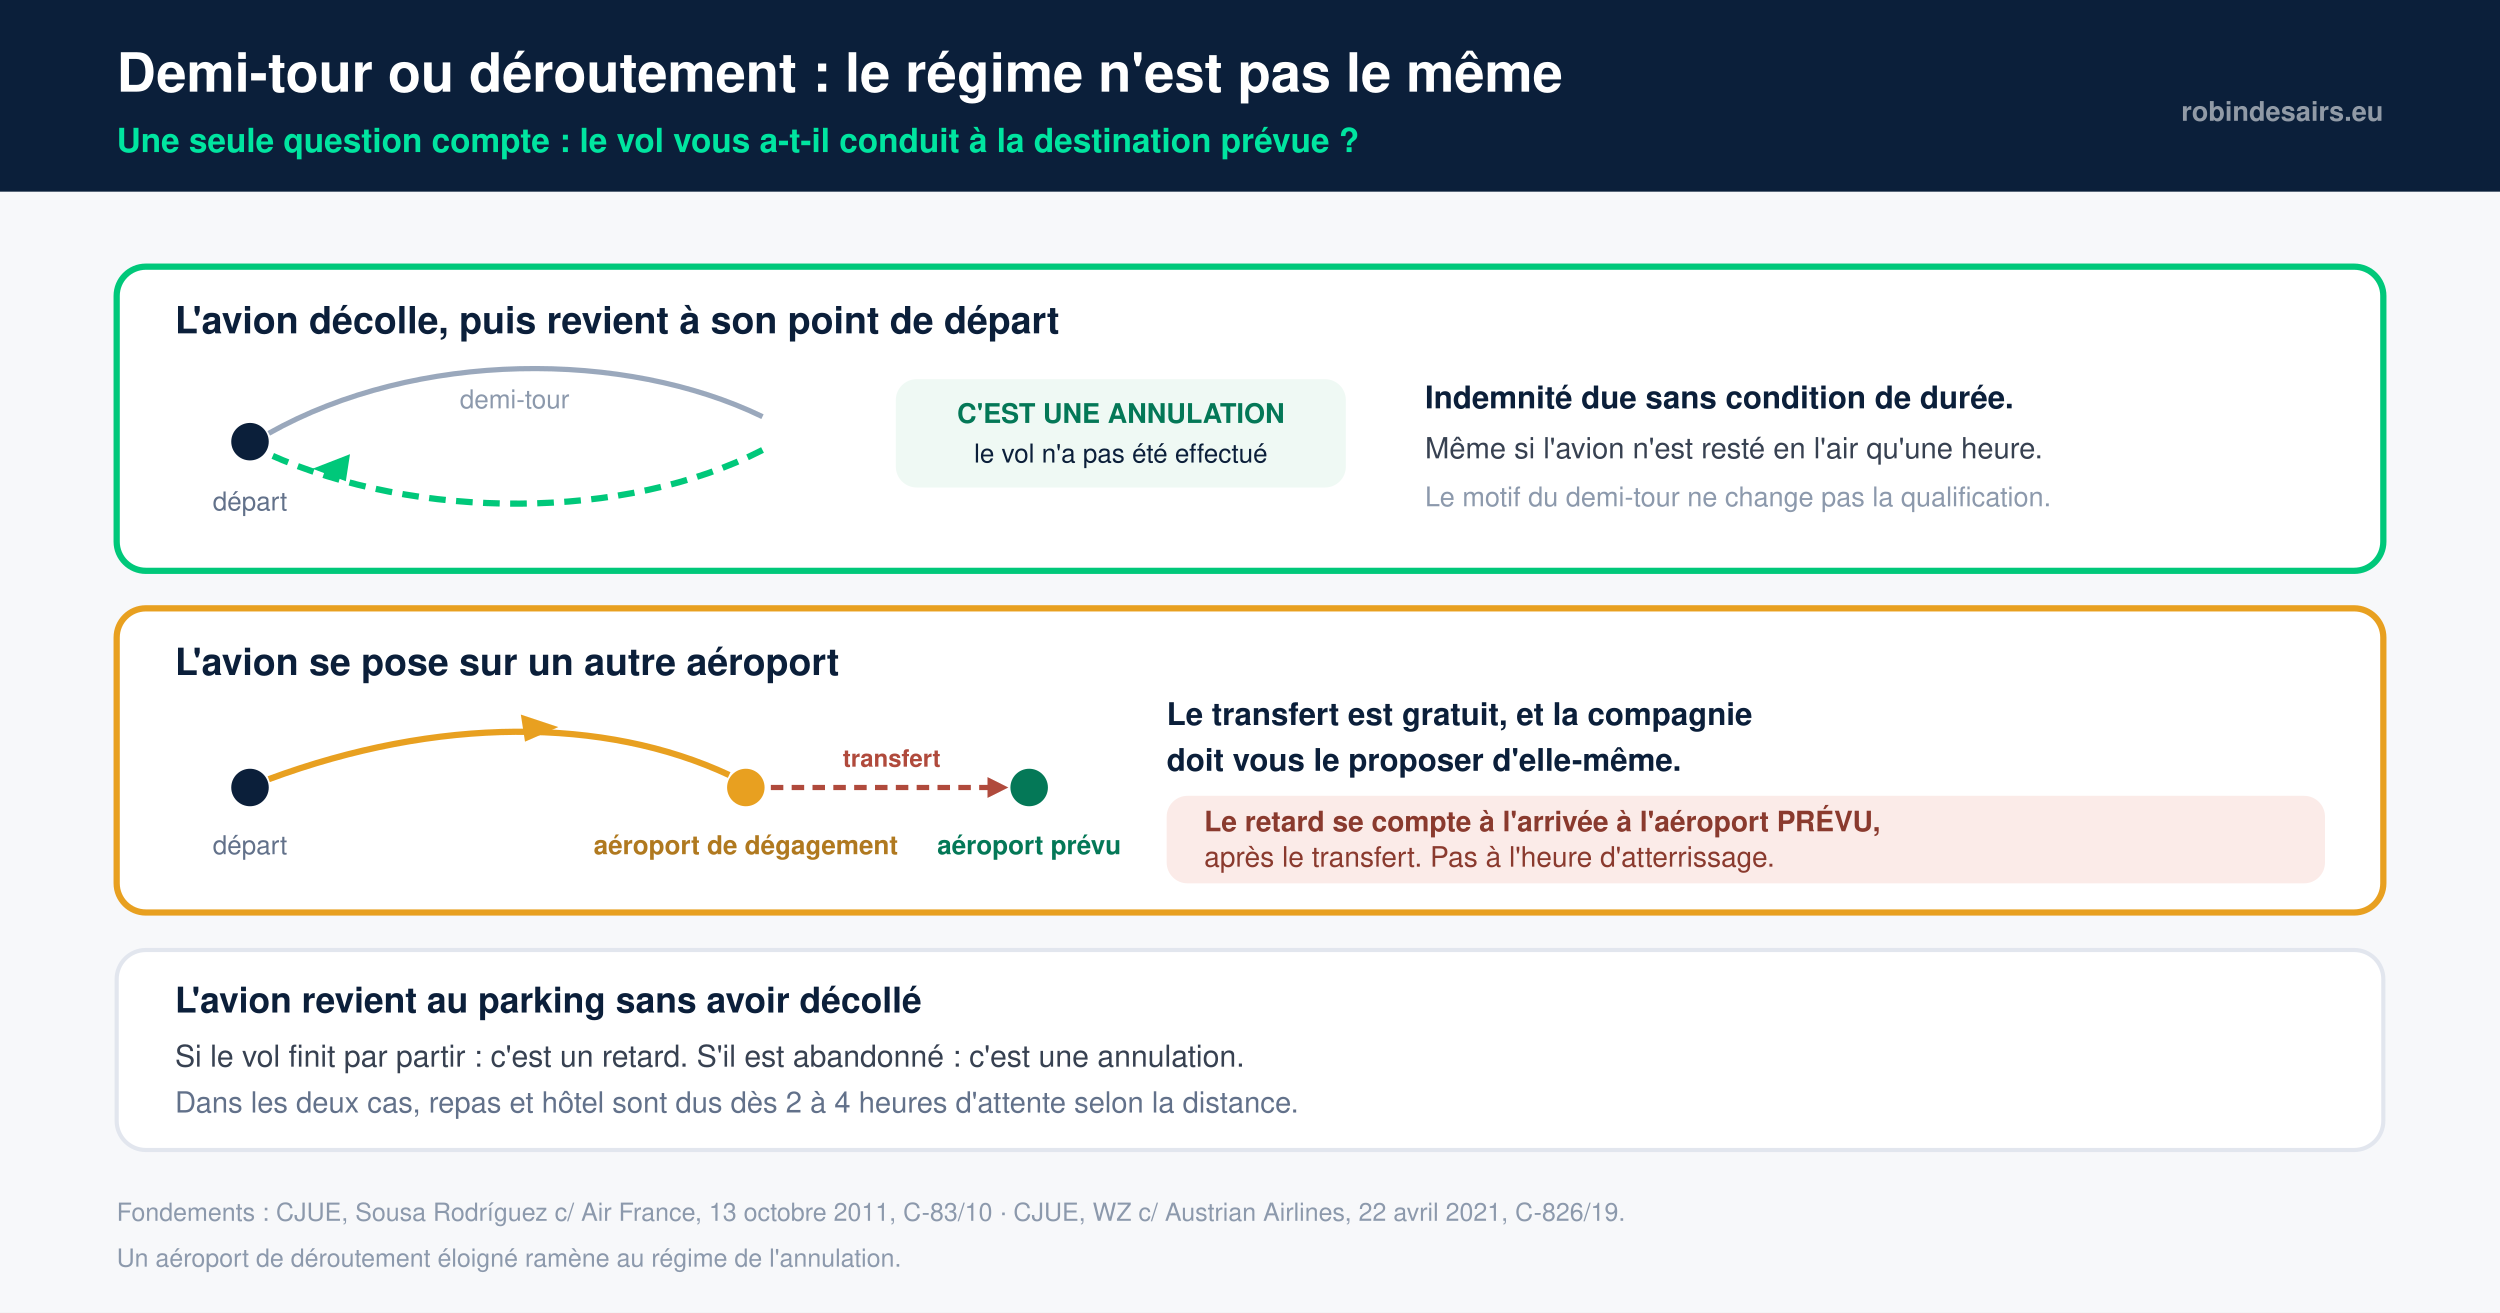
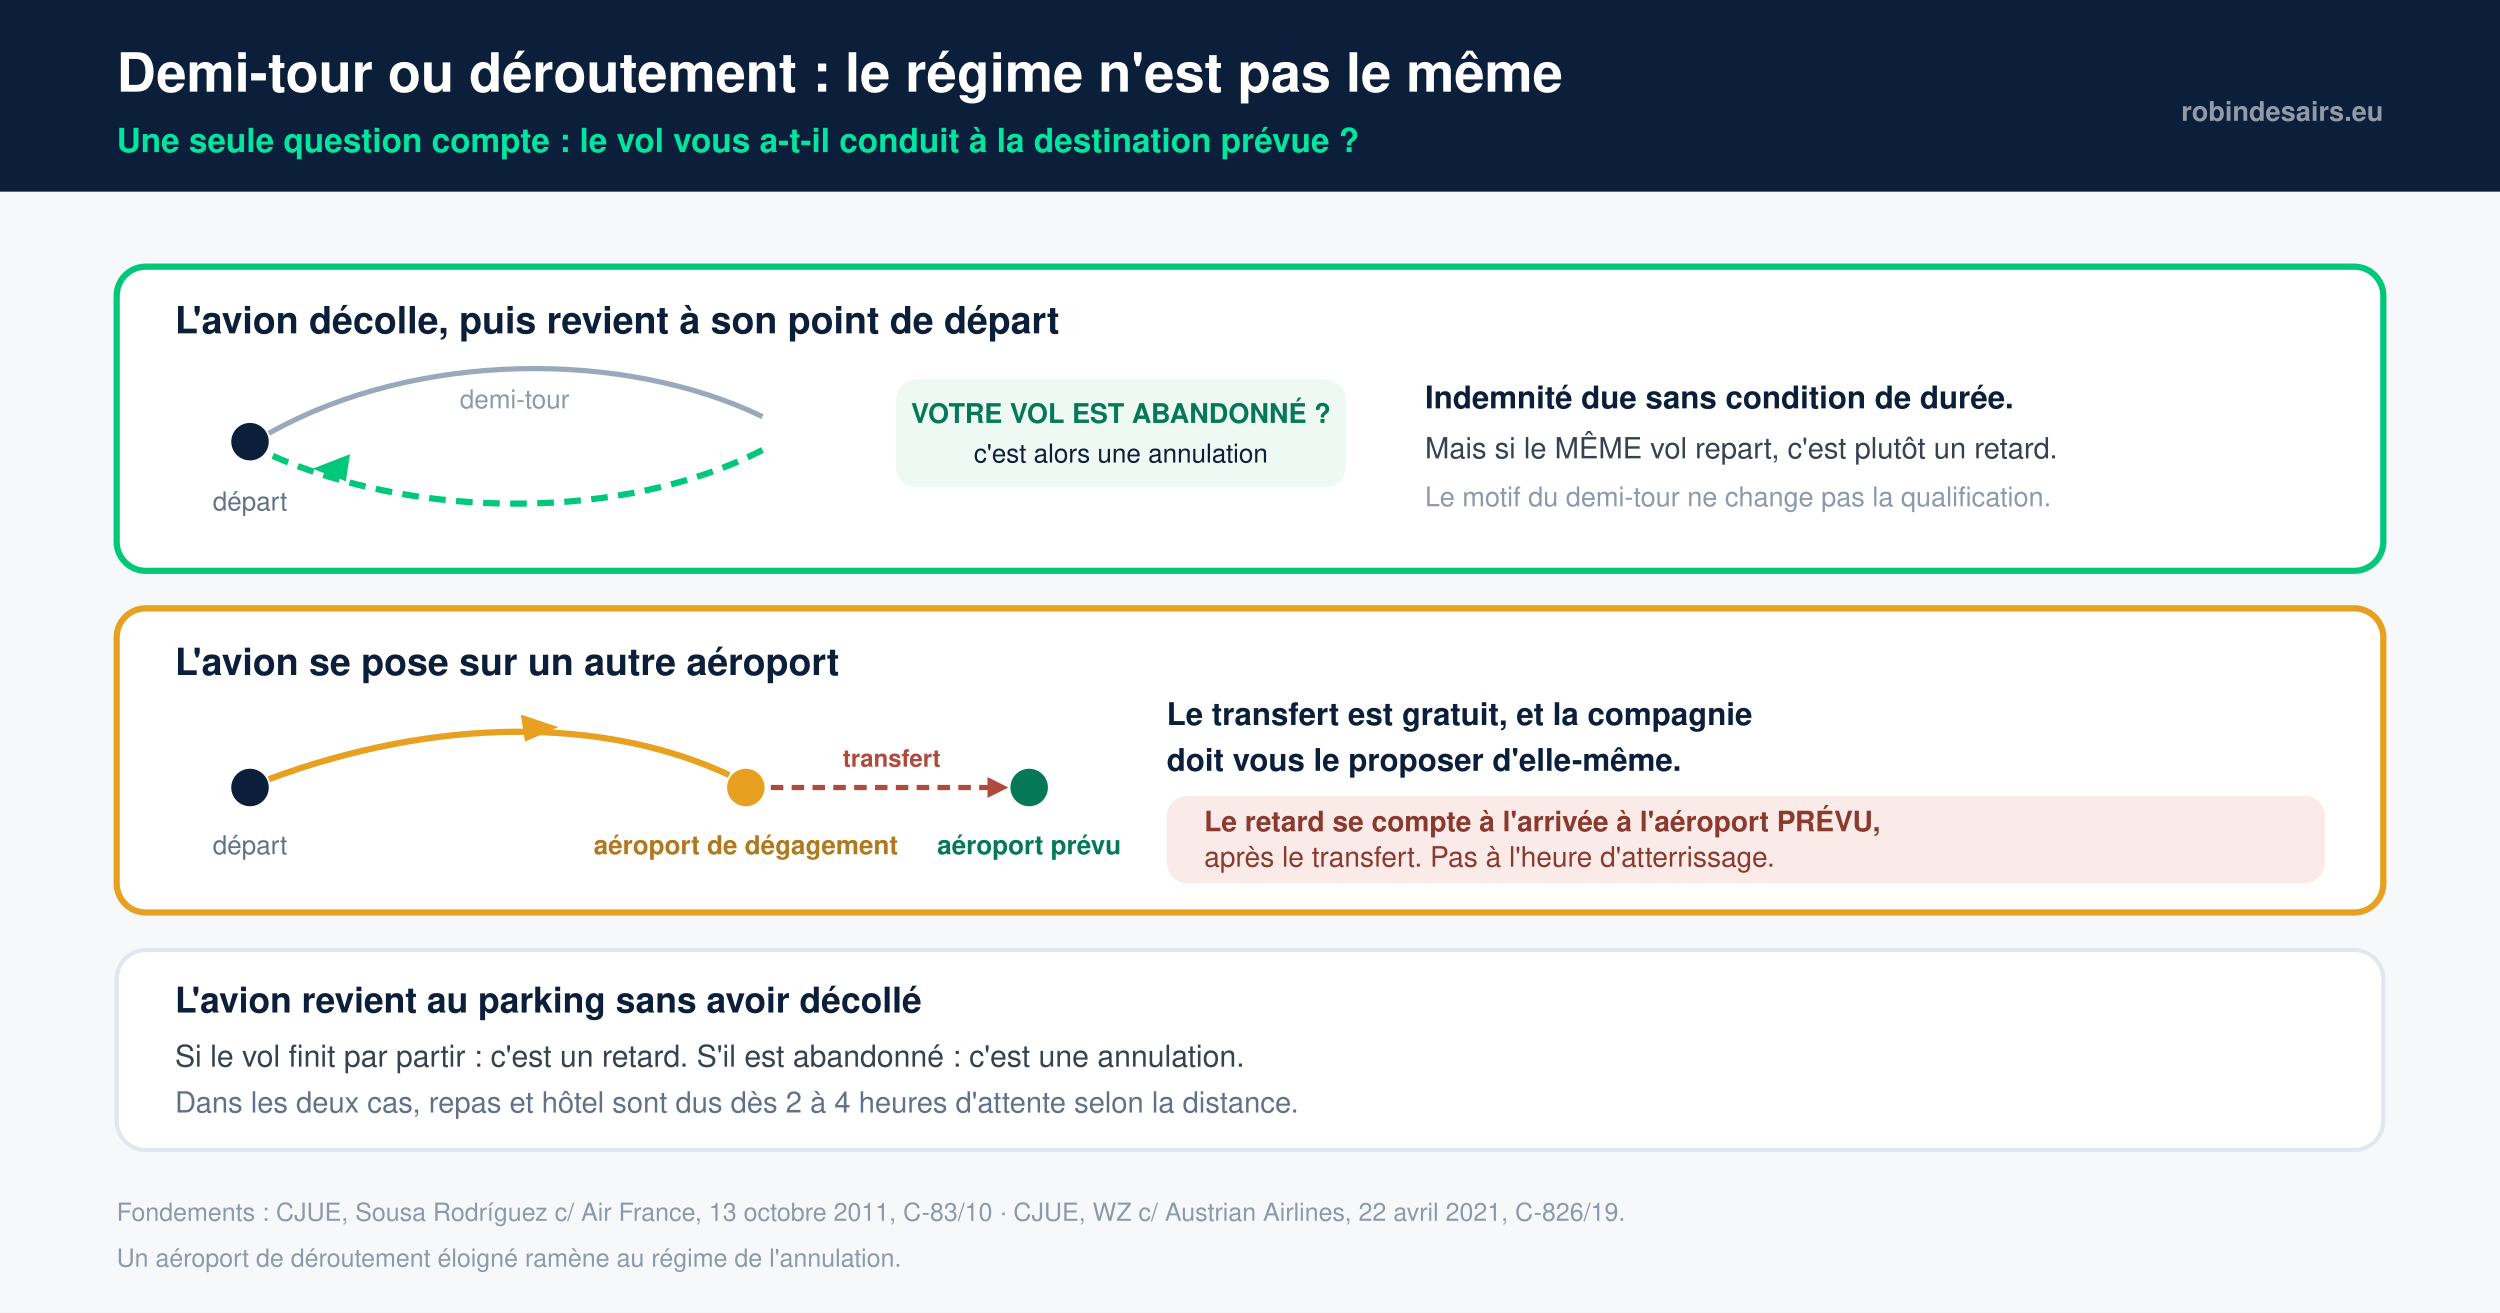
<svg xmlns="http://www.w3.org/2000/svg" width="1200" height="630" viewBox="0 0 1200 630" font-family="Montserrat, Helvetica, Arial, sans-serif">
  <rect width="1200" height="630" fill="#F7F8FA" />
  <rect x="0" y="0" width="1200" height="92" fill="#0B1F3A" />
  <text x="56" y="44" fill="#FFFFFF" font-size="26" font-weight="800">Demi-tour ou déroutement : le régime n'est pas le même</text>
  <text x="56" y="73" fill="#00E5A0" font-size="16" font-weight="600">Une seule question compte : le vol vous a-t-il conduit à la destination prévue ?</text>
  <text x="1144" y="58" fill="rgba(255,255,255,.55)" font-size="13" font-weight="700" text-anchor="end">robindesairs.eu</text>
  <rect x="56" y="128" width="1088" height="146" rx="14" fill="#FFFFFF" stroke="#00C87A" stroke-width="3" />
  <text x="84" y="160" fill="#0B1F3A" font-size="18" font-weight="800">L'avion décolle, puis revient à son point de départ</text>
  <circle cx="120" cy="212" r="9" fill="#0B1F3A" />
  <text x="120" y="245" fill="#62718A" font-size="12.5" text-anchor="middle">départ</text>
  <path d="M129 208 C 200 168, 300 168, 366 200" stroke="#9AA8BC" stroke-width="2.5" fill="none" />
  <path d="M366 216 C 300 250, 200 250, 129 218" stroke="#00C87A" stroke-width="3" fill="none" stroke-dasharray="8 5" />
  <polygon points="150,225 168,218 166,231" fill="#00C87A" />
  <text x="247" y="196" fill="#8C99AC" font-size="12.5" text-anchor="middle">demi-tour</text>
  <rect x="430" y="182" width="216" height="52" rx="10" fill="#EFF9F4" />
-   <text x="538" y="203" fill="#047857" font-size="13" font-weight="800" text-anchor="middle">C'EST UNE ANNULATION</text>
-   <text x="538" y="222" fill="#0B1F3A" font-size="12.5" text-anchor="middle">le vol n'a pas été effectué</text>
+   <text x="538" y="203" fill="#047857" font-size="13" font-weight="800" text-anchor="middle">VOTRE VOL EST ABANDONNÉ ?</text>
+   <text x="538" y="222" fill="#0B1F3A" font-size="12.5" text-anchor="middle">c'est alors une annulation</text>
  <text x="684" y="196" fill="#0B1F3A" font-size="15" font-weight="800">Indemnité due sans condition de durée.</text>
-   <text x="684" y="220" fill="#374151" font-size="14">Même si l'avion n'est resté en l'air qu'une heure.</text>
+   <text x="684" y="220" fill="#374151" font-size="14">Mais si le MÊME vol repart, c'est plutôt un retard.</text>
  <text x="684" y="243" fill="#8C99AC" font-size="13">Le motif du demi-tour ne change pas la qualification.</text>
  <rect x="56" y="292" width="1088" height="146" rx="14" fill="#FFFFFF" stroke="#E8A020" stroke-width="3" />
  <text x="84" y="324" fill="#0B1F3A" font-size="18" font-weight="800">L'avion se pose sur un autre aéroport</text>
  <circle cx="120" cy="378" r="9" fill="#0B1F3A" />
  <text x="120" y="410" fill="#62718A" font-size="12.5" text-anchor="middle">départ</text>
  <path d="M129 374 C 210 344, 290 344, 350 372" stroke="#E8A020" stroke-width="3" fill="none" />
  <polygon points="268,349 250,343 252,356" fill="#E8A020" />
  <circle cx="358" cy="378" r="9" fill="#E8A020" />
  <text x="358" y="410" fill="#B0791F" font-size="12.5" text-anchor="middle" font-weight="700">aéroport de dégagement</text>
  <path d="M370 378 L 476 378" stroke="#B04A3C" stroke-width="2.5" stroke-dasharray="6 4" />
  <polygon points="484,378 474,373 474,383" fill="#B04A3C" />
  <text x="428" y="368" fill="#B04A3C" font-size="11.5" text-anchor="middle" font-weight="700">transfert</text>
  <circle cx="494" cy="378" r="9" fill="#047857" />
  <text x="494" y="410" fill="#047857" font-size="12.5" text-anchor="middle" font-weight="700">aéroport prévu</text>
  <text x="560" y="348" fill="#0B1F3A" font-size="15" font-weight="800">Le transfert est gratuit, et la compagnie</text>
  <text x="560" y="370" fill="#0B1F3A" font-size="15" font-weight="800">doit vous le proposer d'elle-même.</text>
  <rect x="560" y="382" width="556" height="42" rx="10" fill="#FBEBE8" />
  <text x="578" y="399" fill="#8A3A2E" font-size="13.5" font-weight="800">Le retard se compte à l'arrivée à l'aéroport PRÉVU,</text>
  <text x="578" y="416" fill="#8A3A2E" font-size="13.5">après le transfert. Pas à l'heure d'atterrissage.</text>
  <rect x="56" y="456" width="1088" height="96" rx="14" fill="#FFFFFF" stroke="#E2E6EE" stroke-width="2" />
  <text x="84" y="486" fill="#0B1F3A" font-size="17" font-weight="800">L'avion revient au parking sans avoir décollé</text>
  <text x="84" y="512" fill="#374151" font-size="14.5">Si le vol finit par partir : c'est un retard. S'il est abandonné : c'est une annulation.</text>
  <text x="84" y="534" fill="#62718A" font-size="14">Dans les deux cas, repas et hôtel sont dus dès 2 à 4 heures d'attente selon la distance.</text>
  <text x="56" y="586" fill="#8C99AC" font-size="12">Fondements : CJUE, Sousa Rodríguez c/ Air France, 13 octobre 2011, C-83/10 · CJUE, WZ c/ Austrian Airlines, 22 avril 2021, C-826/19.</text>
  <text x="56" y="608" fill="#8C99AC" font-size="12">Un aéroport de déroutement éloigné ramène au régime de l'annulation.</text>
</svg>
